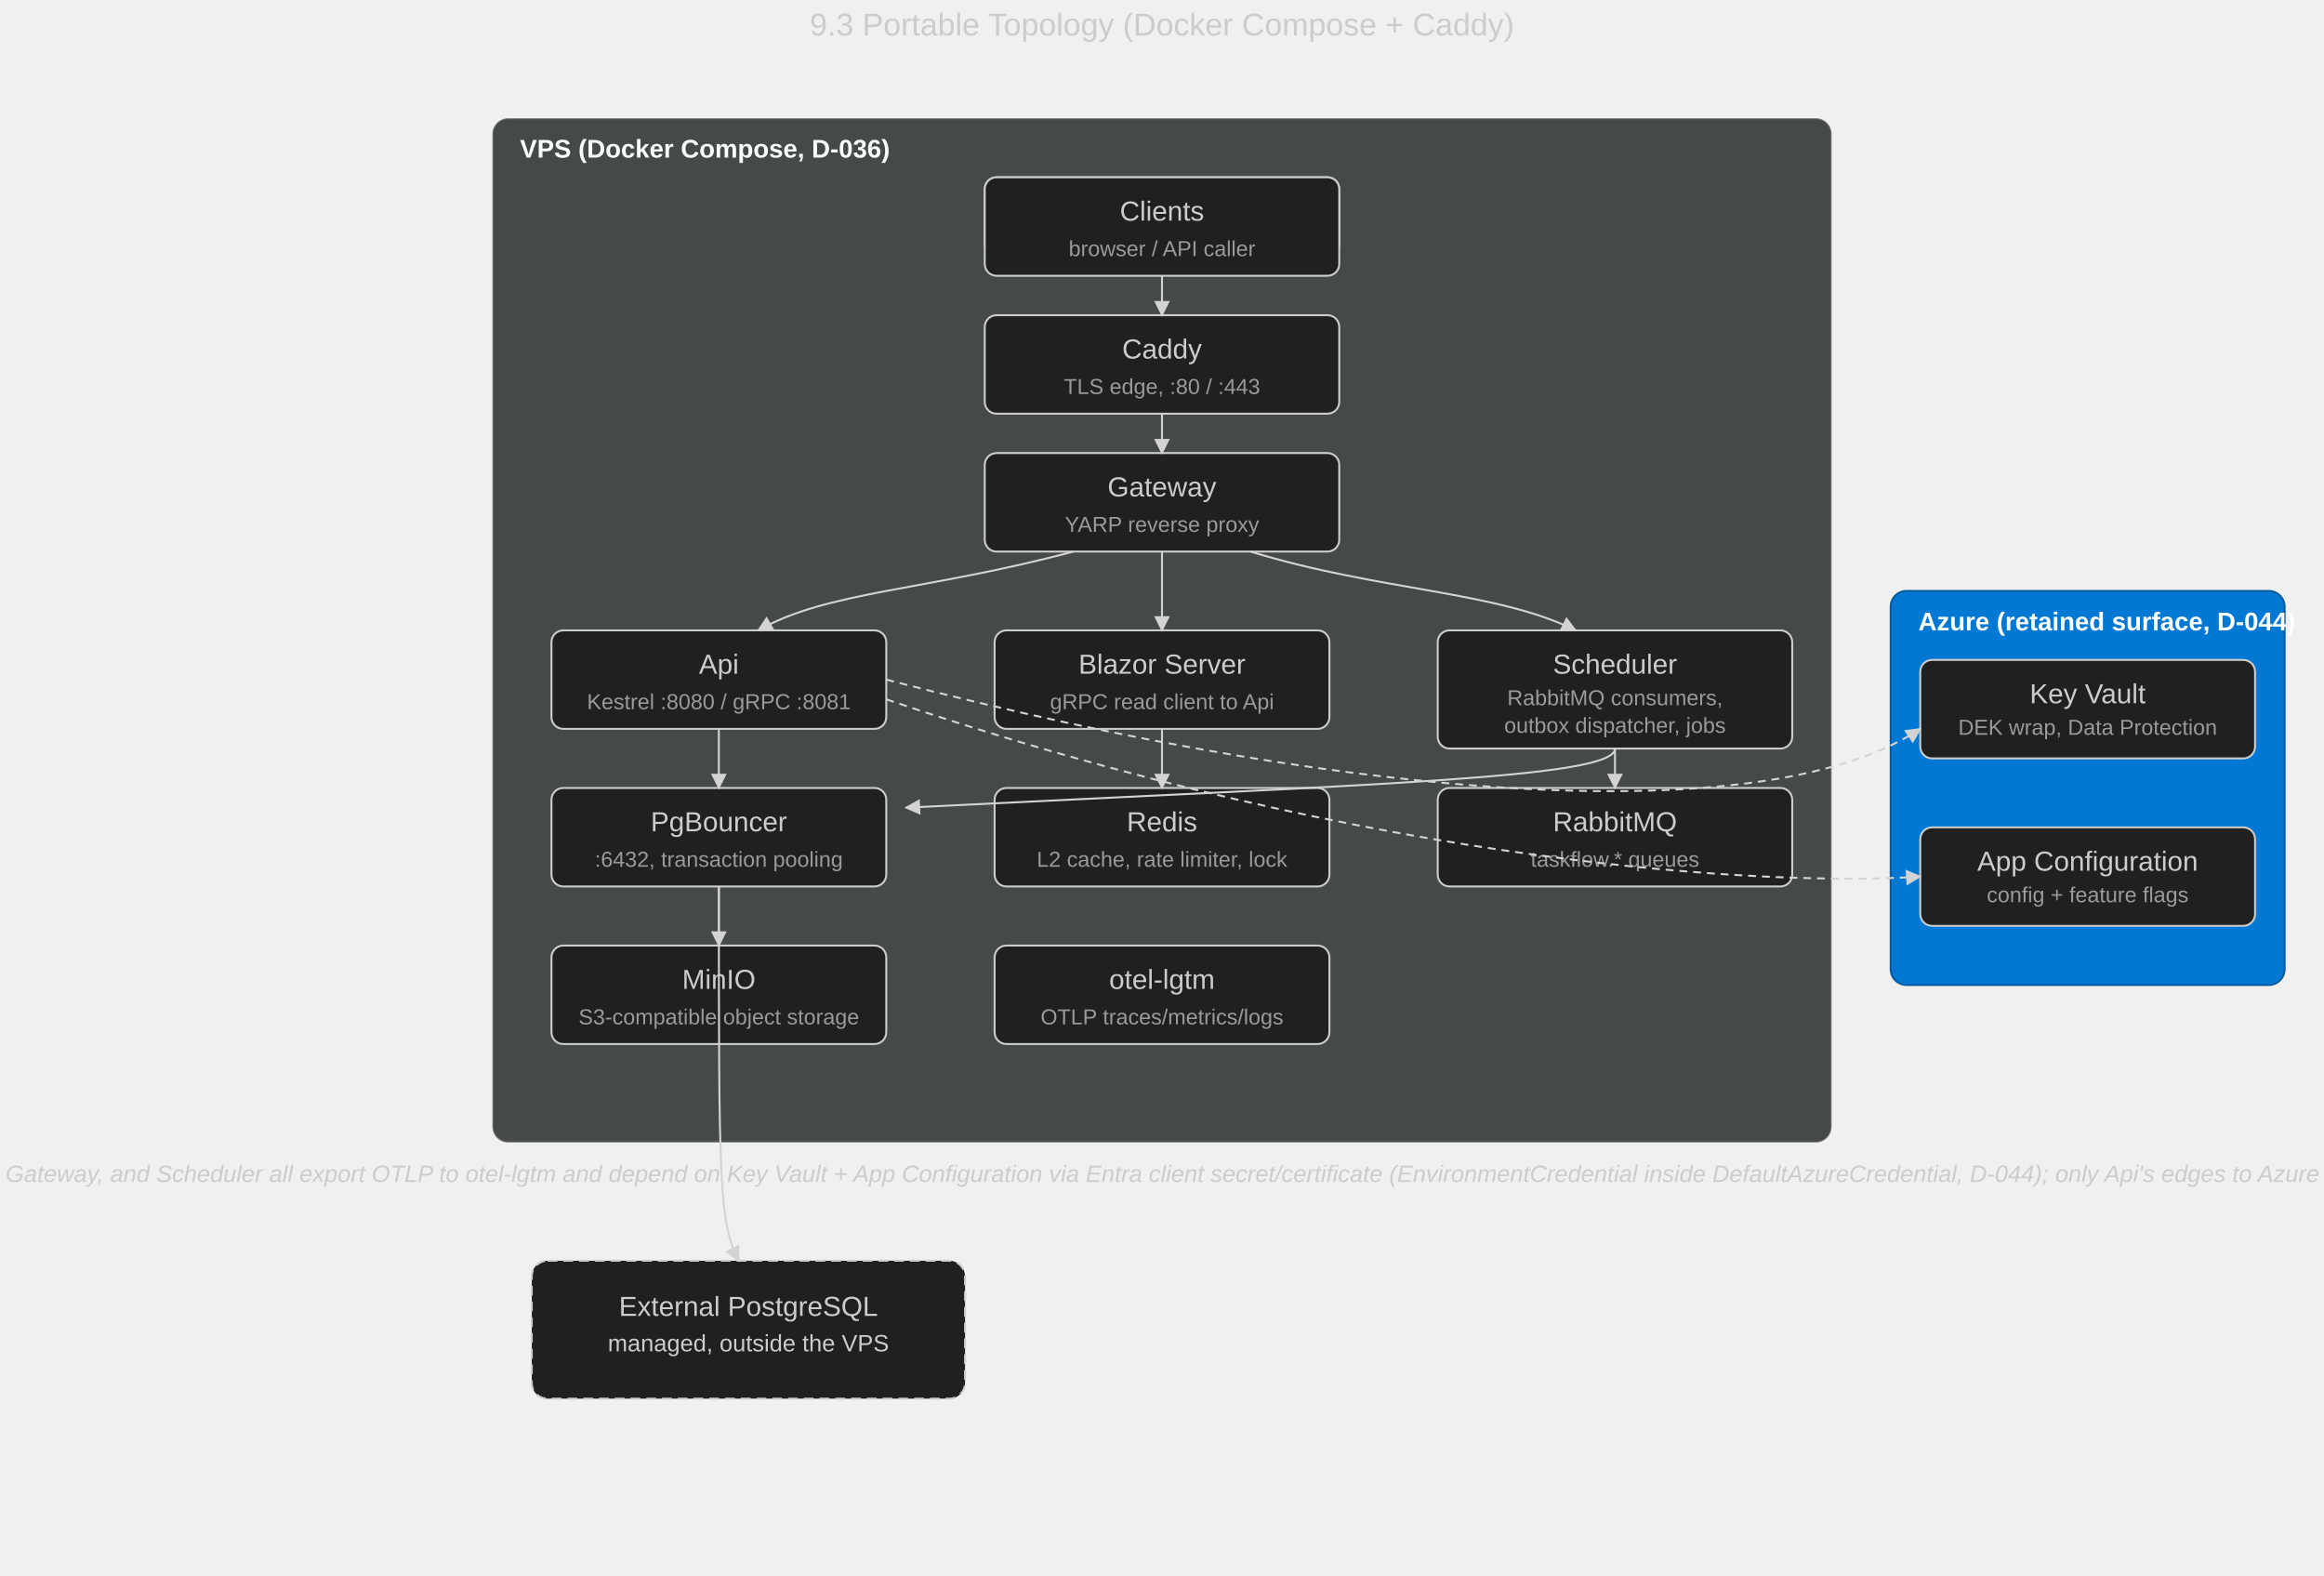
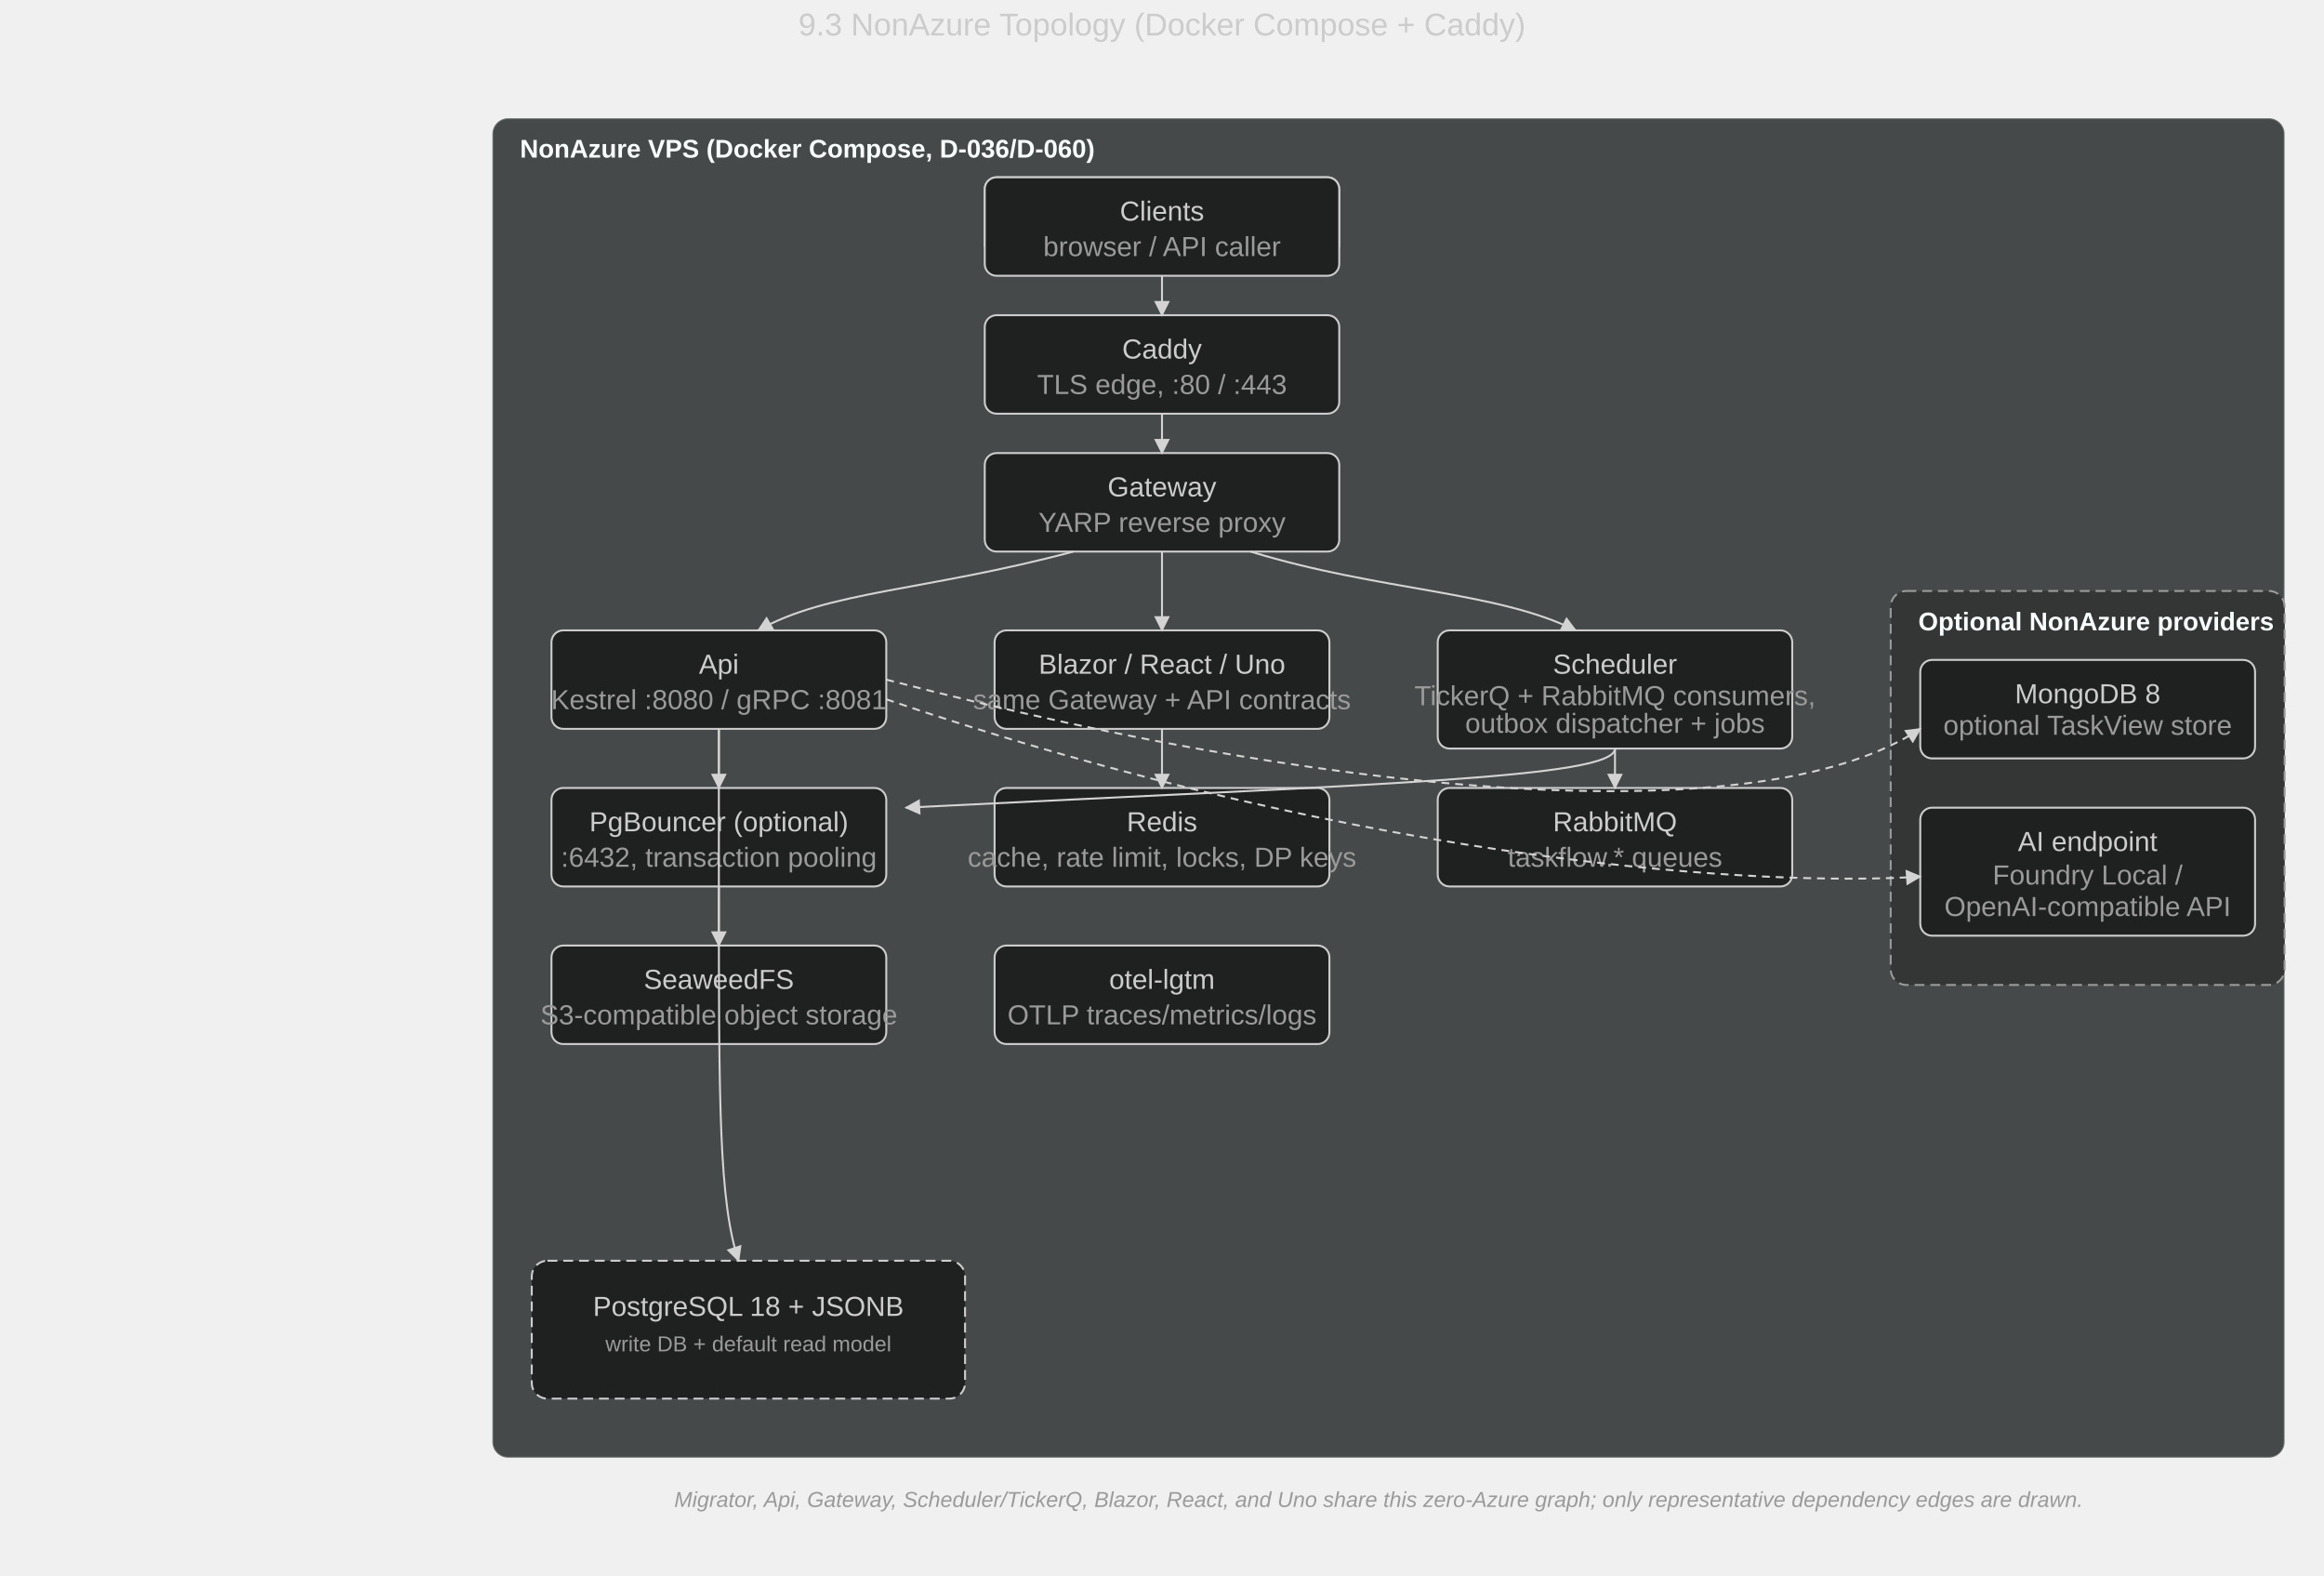
<svg xmlns="http://www.w3.org/2000/svg" width="100%" class="flowchart" style="max-width: 1180px; background-color: transparent;" viewBox="0 0 1180 800" role="graphics-document document" aria-roledescription="flowchart">
  <defs>
    <marker id="d23-arrow" viewBox="0 0 10 10" refX="9" refY="5" markerUnits="userSpaceOnUse" markerWidth="8" markerHeight="8" orient="auto">
      <path d="M 0 0 L 10 5 L 0 10 z" fill="lightgrey" />
    </marker>
  </defs>
  <style>
text { font-family: "trebuchet ms", verdana, arial, sans-serif; fill: #ccc; }
.node rect { fill: #1f2020; stroke: #ccc; stroke-width: 1px; }
.node text { text-anchor: middle; font-size: 14px; }
- .node .small { font-size: 11px; fill: #9a9a9a; }
+ .small { font-size: 11px; fill: #9a9a9a; }
.edge { stroke: lightgrey; stroke-width: 1px; fill: none; marker-end: url(#d23-arrow); }
.edge-dashed { stroke: lightgrey; stroke-width: 1px; stroke-dasharray: 4 3; fill: none; marker-end: url(#d23-arrow); }
.cluster-vps rect { fill: hsl(180, 2%, 28%); stroke: rgba(255,255,255,0.25); stroke-width: 1px; }
.cluster-vps text { fill: #F9FFFE; font-size: 13px; font-weight: bold; }
- .cluster-azure rect { fill: #0078d4; stroke: #005a9e; stroke-width: 1px; }
- .cluster-azure text { fill: #fff; font-size: 13px; font-weight: bold; }
+ .cluster-optional rect { fill: #343636; stroke: #999; stroke-width: 1px; stroke-dasharray: 5 3; }
+ .cluster-optional text { fill: #F9FFFE; font-size: 13px; font-weight: bold; }
.cluster-ext rect { fill: #1f2020; stroke: #ccc; stroke-width: 1px; stroke-dasharray: 5 3; }
.title { font-size: 16px; text-anchor: middle; }
</style>
-   <text x="590" y="18" class="title">9.3 Portable Topology (Docker Compose + Caddy)</text>
+   <text x="590" y="18" class="title">9.3 NonAzure Topology (Docker Compose + Caddy)</text>
  <g class="cluster-vps">
-     <rect x="250" y="60" width="680" height="520" rx="8" />
-     <text x="264" y="80">VPS (Docker Compose, D-036)</text>
+     <rect x="250" y="60" width="910" height="680" rx="8" />
+     <text x="264" y="80">NonAzure VPS (Docker Compose, D-036/D-060)</text>
  </g>
-   <g class="cluster-azure">
+   <g class="cluster-optional">
    <rect x="960" y="300" width="200" height="200" rx="8" />
-     <text x="974" y="320">Azure (retained surface, D-044)</text>
+     <text x="974" y="320">Optional NonAzure providers</text>
  </g>
  <g class="cluster-ext">
    <rect x="270" y="640" width="220" height="70" rx="8" />
  </g>
-   <text x="380" y="668" class="node" text-anchor="middle" font-size="14">External PostgreSQL</text>
-   <text x="380" y="686" text-anchor="middle" class="small">managed, outside the VPS</text>
+   <text x="380" y="668" class="node" text-anchor="middle" font-size="14">PostgreSQL 18 + JSONB</text>
+   <text x="380" y="686" text-anchor="middle" class="small">write DB + default read model</text>
  <g class="node">
    <rect x="500" y="30" width="180" height="40" rx="6" transform="translate(0,60)" />
  </g>
  <g class="node">
    <rect x="500" y="90" width="180" height="50" rx="6" />
    <text x="590" y="112">Clients</text>
    <text x="590" y="130" class="small">browser / API caller</text>
  </g>
  <g class="node">
    <rect x="500" y="160" width="180" height="50" rx="6" />
    <text x="590" y="182">Caddy</text>
    <text x="590" y="200" class="small">TLS edge, :80 / :443</text>
  </g>
  <g class="node">
    <rect x="500" y="230" width="180" height="50" rx="6" />
    <text x="590" y="252">Gateway</text>
    <text x="590" y="270" class="small">YARP reverse proxy</text>
  </g>
  <g class="node">
    <rect x="280" y="320" width="170" height="50" rx="6" />
    <text x="365" y="342">Api</text>
    <text x="365" y="360" class="small">Kestrel :8080 / gRPC :8081</text>
  </g>
  <g class="node">
    <rect x="505" y="320" width="170" height="50" rx="6" />
-     <text x="590" y="342">Blazor Server</text>
-     <text x="590" y="360" class="small">gRPC read client to Api</text>
+     <text x="590" y="342">Blazor / React / Uno</text>
+     <text x="590" y="360" class="small">same Gateway + API contracts</text>
  </g>
  <g class="node">
    <rect x="730" y="320" width="180" height="60" rx="6" />
    <text x="820" y="342">Scheduler</text>
-     <text x="820" y="358" class="small">RabbitMQ consumers,</text>
-     <text x="820" y="372" class="small">outbox dispatcher, jobs</text>
+     <text x="820" y="358" class="small">TickerQ + RabbitMQ consumers,</text>
+     <text x="820" y="372" class="small">outbox dispatcher + jobs</text>
  </g>
  <g class="node">
    <rect x="280" y="400" width="170" height="50" rx="6" />
-     <text x="365" y="422">PgBouncer</text>
+     <text x="365" y="422">PgBouncer (optional)</text>
    <text x="365" y="440" class="small">:6432, transaction pooling</text>
  </g>
  <g class="node">
    <rect x="505" y="400" width="170" height="50" rx="6" />
    <text x="590" y="422">Redis</text>
-     <text x="590" y="440" class="small">L2 cache, rate limiter, lock</text>
+     <text x="590" y="440" class="small">cache, rate limit, locks, DP keys</text>
  </g>
  <g class="node">
    <rect x="730" y="400" width="180" height="50" rx="6" />
    <text x="820" y="422">RabbitMQ</text>
    <text x="820" y="440" class="small">taskflow.* queues</text>
  </g>
  <g class="node">
    <rect x="280" y="480" width="170" height="50" rx="6" />
-     <text x="365" y="502">MinIO</text>
+     <text x="365" y="502">SeaweedFS</text>
    <text x="365" y="520" class="small">S3-compatible object storage</text>
  </g>
  <g class="node">
    <rect x="505" y="480" width="170" height="50" rx="6" />
    <text x="590" y="502">otel-lgtm</text>
    <text x="590" y="520" class="small">OTLP traces/metrics/logs</text>
  </g>
  <g class="node">
    <rect x="975" y="335" width="170" height="50" rx="6" />
-     <text x="1060" y="357">Key Vault</text>
-     <text x="1060" y="373" class="small" fill="#dfe9f5">DEK wrap, Data Protection</text>
+     <text x="1060" y="357">MongoDB 8</text>
+     <text x="1060" y="373" class="small">optional TaskView store</text>
  </g>
  <g class="node">
-     <rect x="975" y="420" width="170" height="50" rx="6" />
-     <text x="1060" y="442">App Configuration</text>
-     <text x="1060" y="458" class="small" fill="#dfe9f5">config + feature flags</text>
+     <rect x="975" y="410" width="170" height="65" rx="6" />
+     <text x="1060" y="432">AI endpoint</text>
+     <text x="1060" y="449" class="small">Foundry Local /</text>
+     <text x="1060" y="465" class="small">OpenAI-compatible API</text>
  </g>
  <path class="edge" d="M590,140 L590,160" />
  <path class="edge" d="M590,210 L590,230" />
  <path class="edge" d="M545,280 C 470,300 420,300 385,320" />
  <path class="edge" d="M590,280 L590,320" />
  <path class="edge" d="M635,280 C 700,300 760,300 800,320" />
  <path class="edge" d="M365,370 L365,400" />
  <path class="edge" d="M820,380 C820,395 700,398 460,410" />
  <path class="edge" d="M590,370 L590,400" />
  <path class="edge" d="M820,380 L820,400" />
-   <path class="edge" d="M365,450 L365,480" />
-   <path class="edge" d="M365,450 C365,600 365,620 375,640" />
+   <path class="edge" d="M365,370 L365,480" />
+   <path class="edge" d="M365,450 C365,560 365,610 375,640" />
  <path class="edge-dashed" d="M450,345 C700,410 900,420 975,370" />
  <path class="edge-dashed" d="M450,355 C700,440 900,450 975,445" />
-   <text x="700" y="600" text-anchor="middle" class="small" font-style="italic">Api, Gateway, and Scheduler all export OTLP to otel-lgtm and depend on Key Vault + App Configuration via Entra client secret/certificate (EnvironmentCredential inside DefaultAzureCredential, D-044); only Api's edges to Azure are drawn above to keep the diagram legible.</text>
+   <text x="700" y="765" text-anchor="middle" class="small" font-style="italic">Migrator, Api, Gateway, Scheduler/TickerQ, Blazor, React, and Uno share this zero-Azure graph; only representative dependency edges are drawn.</text>
</svg>
